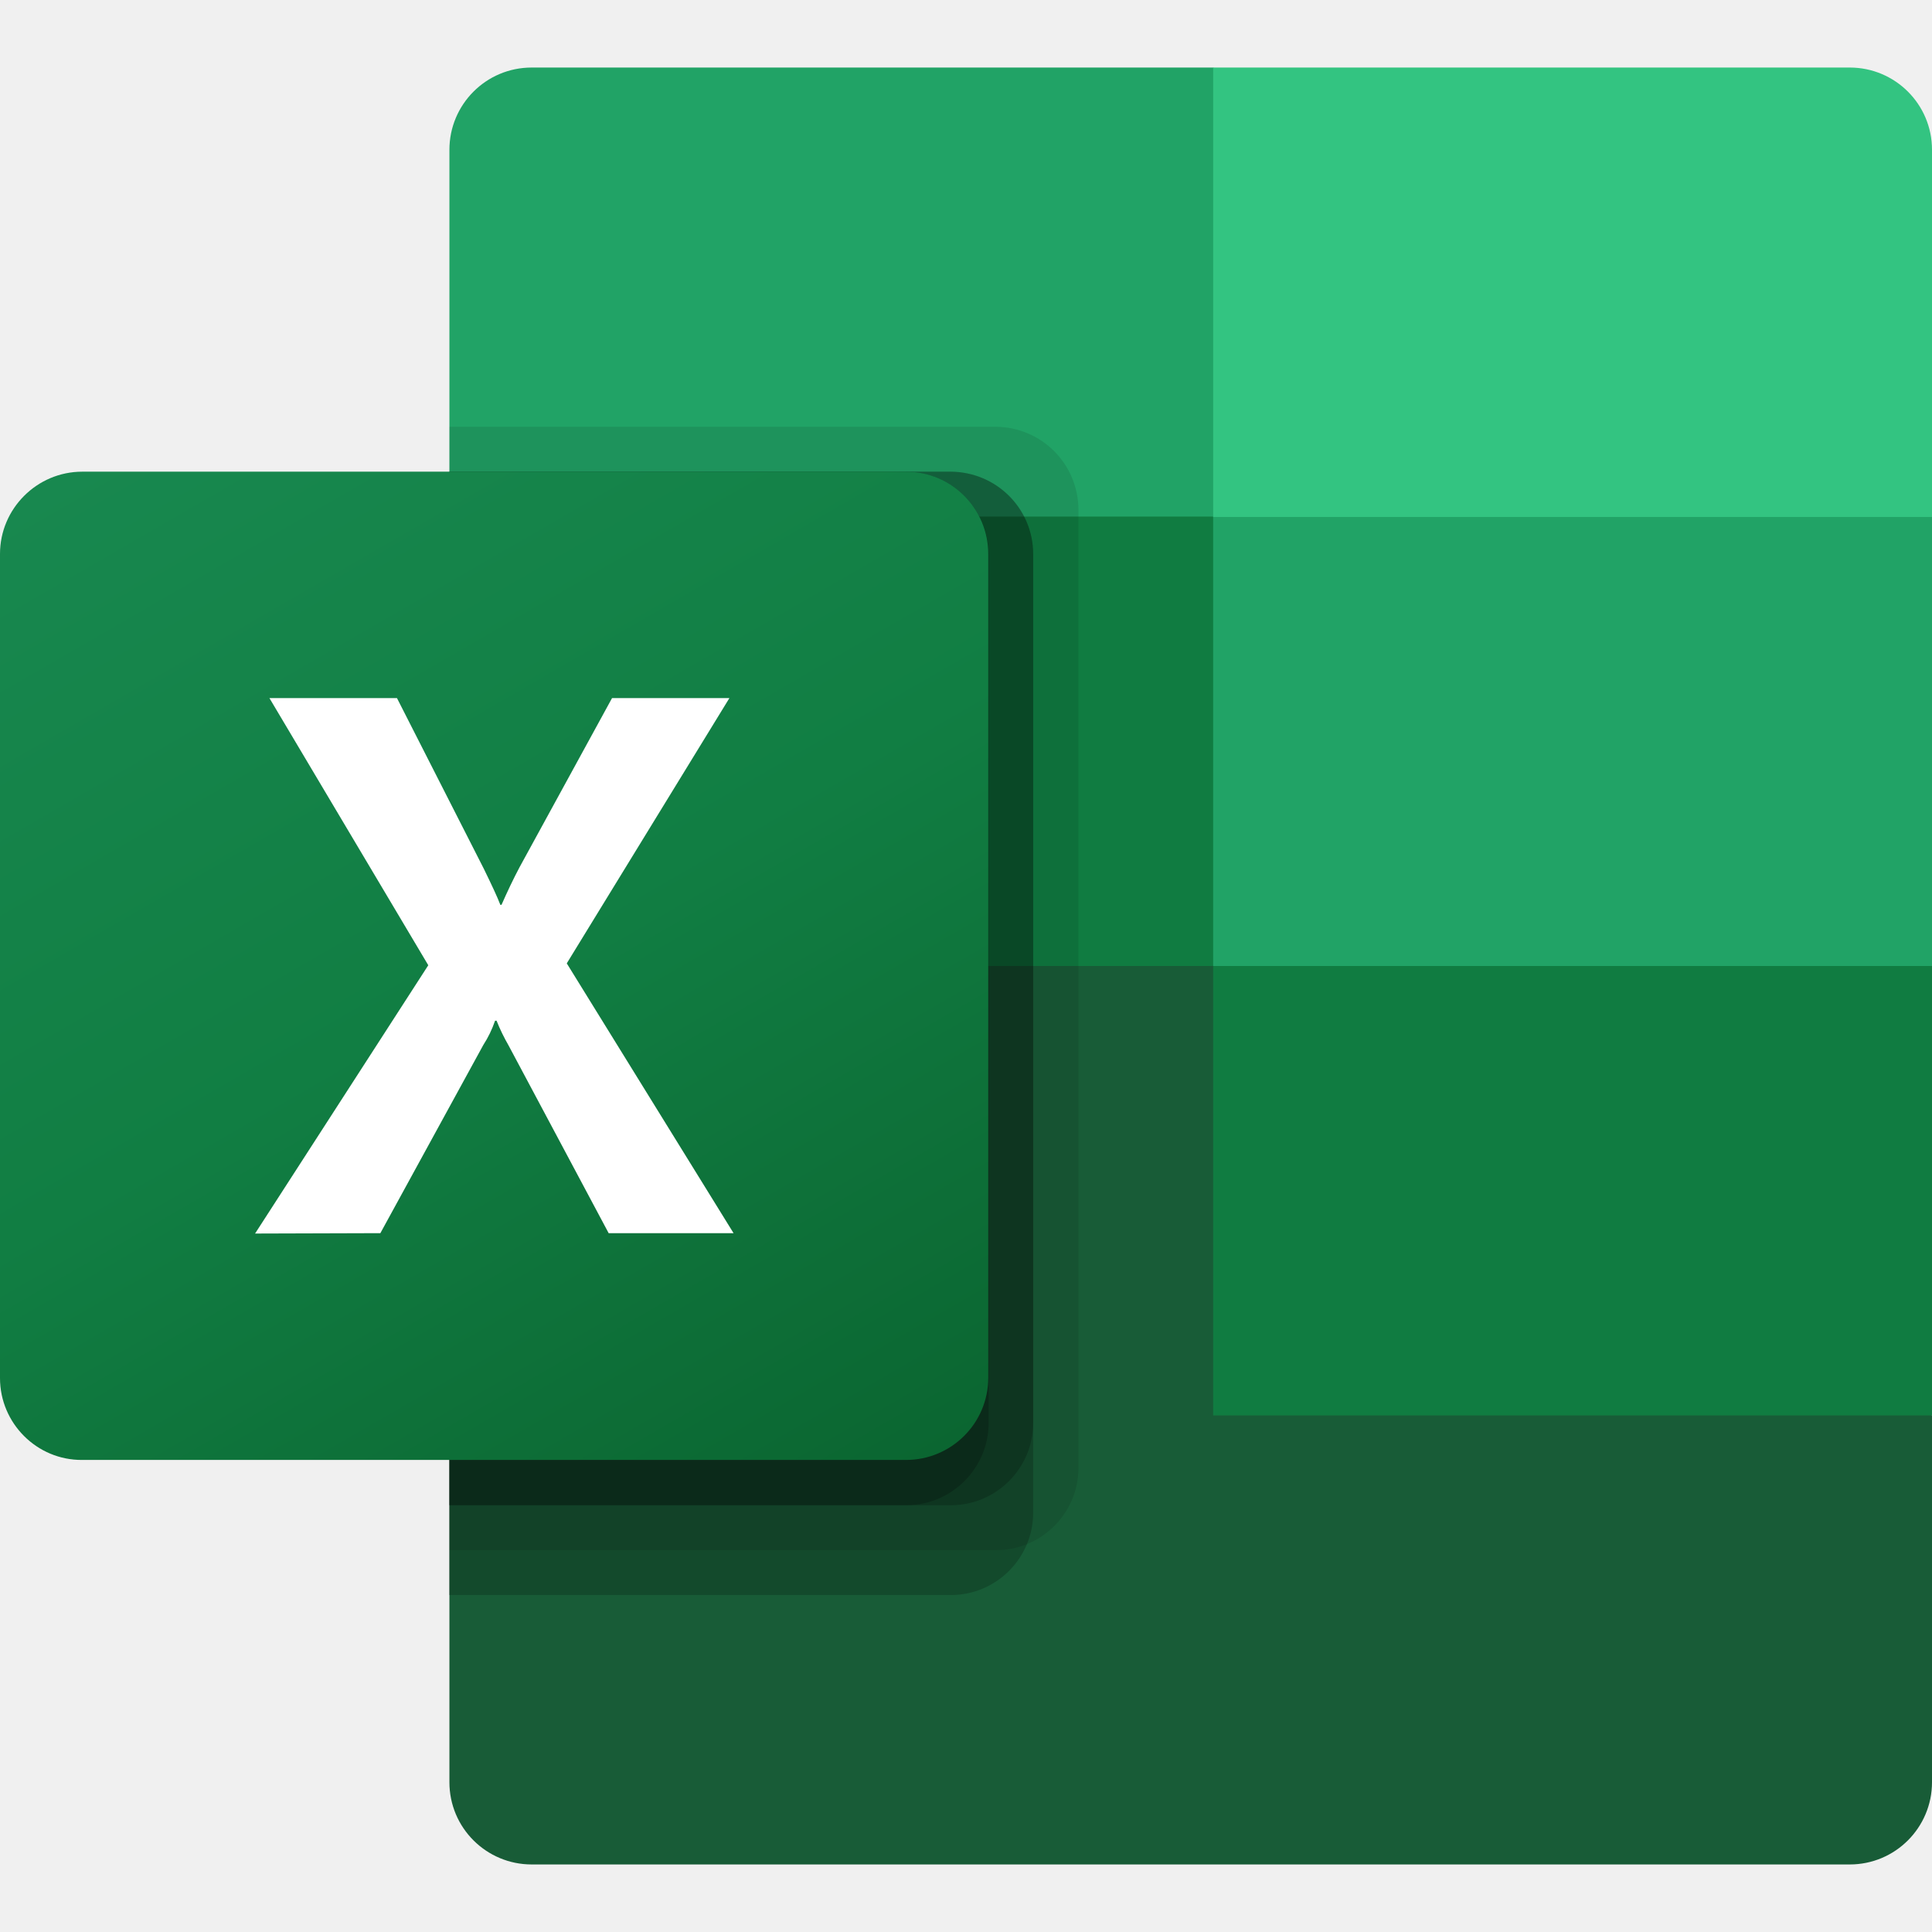
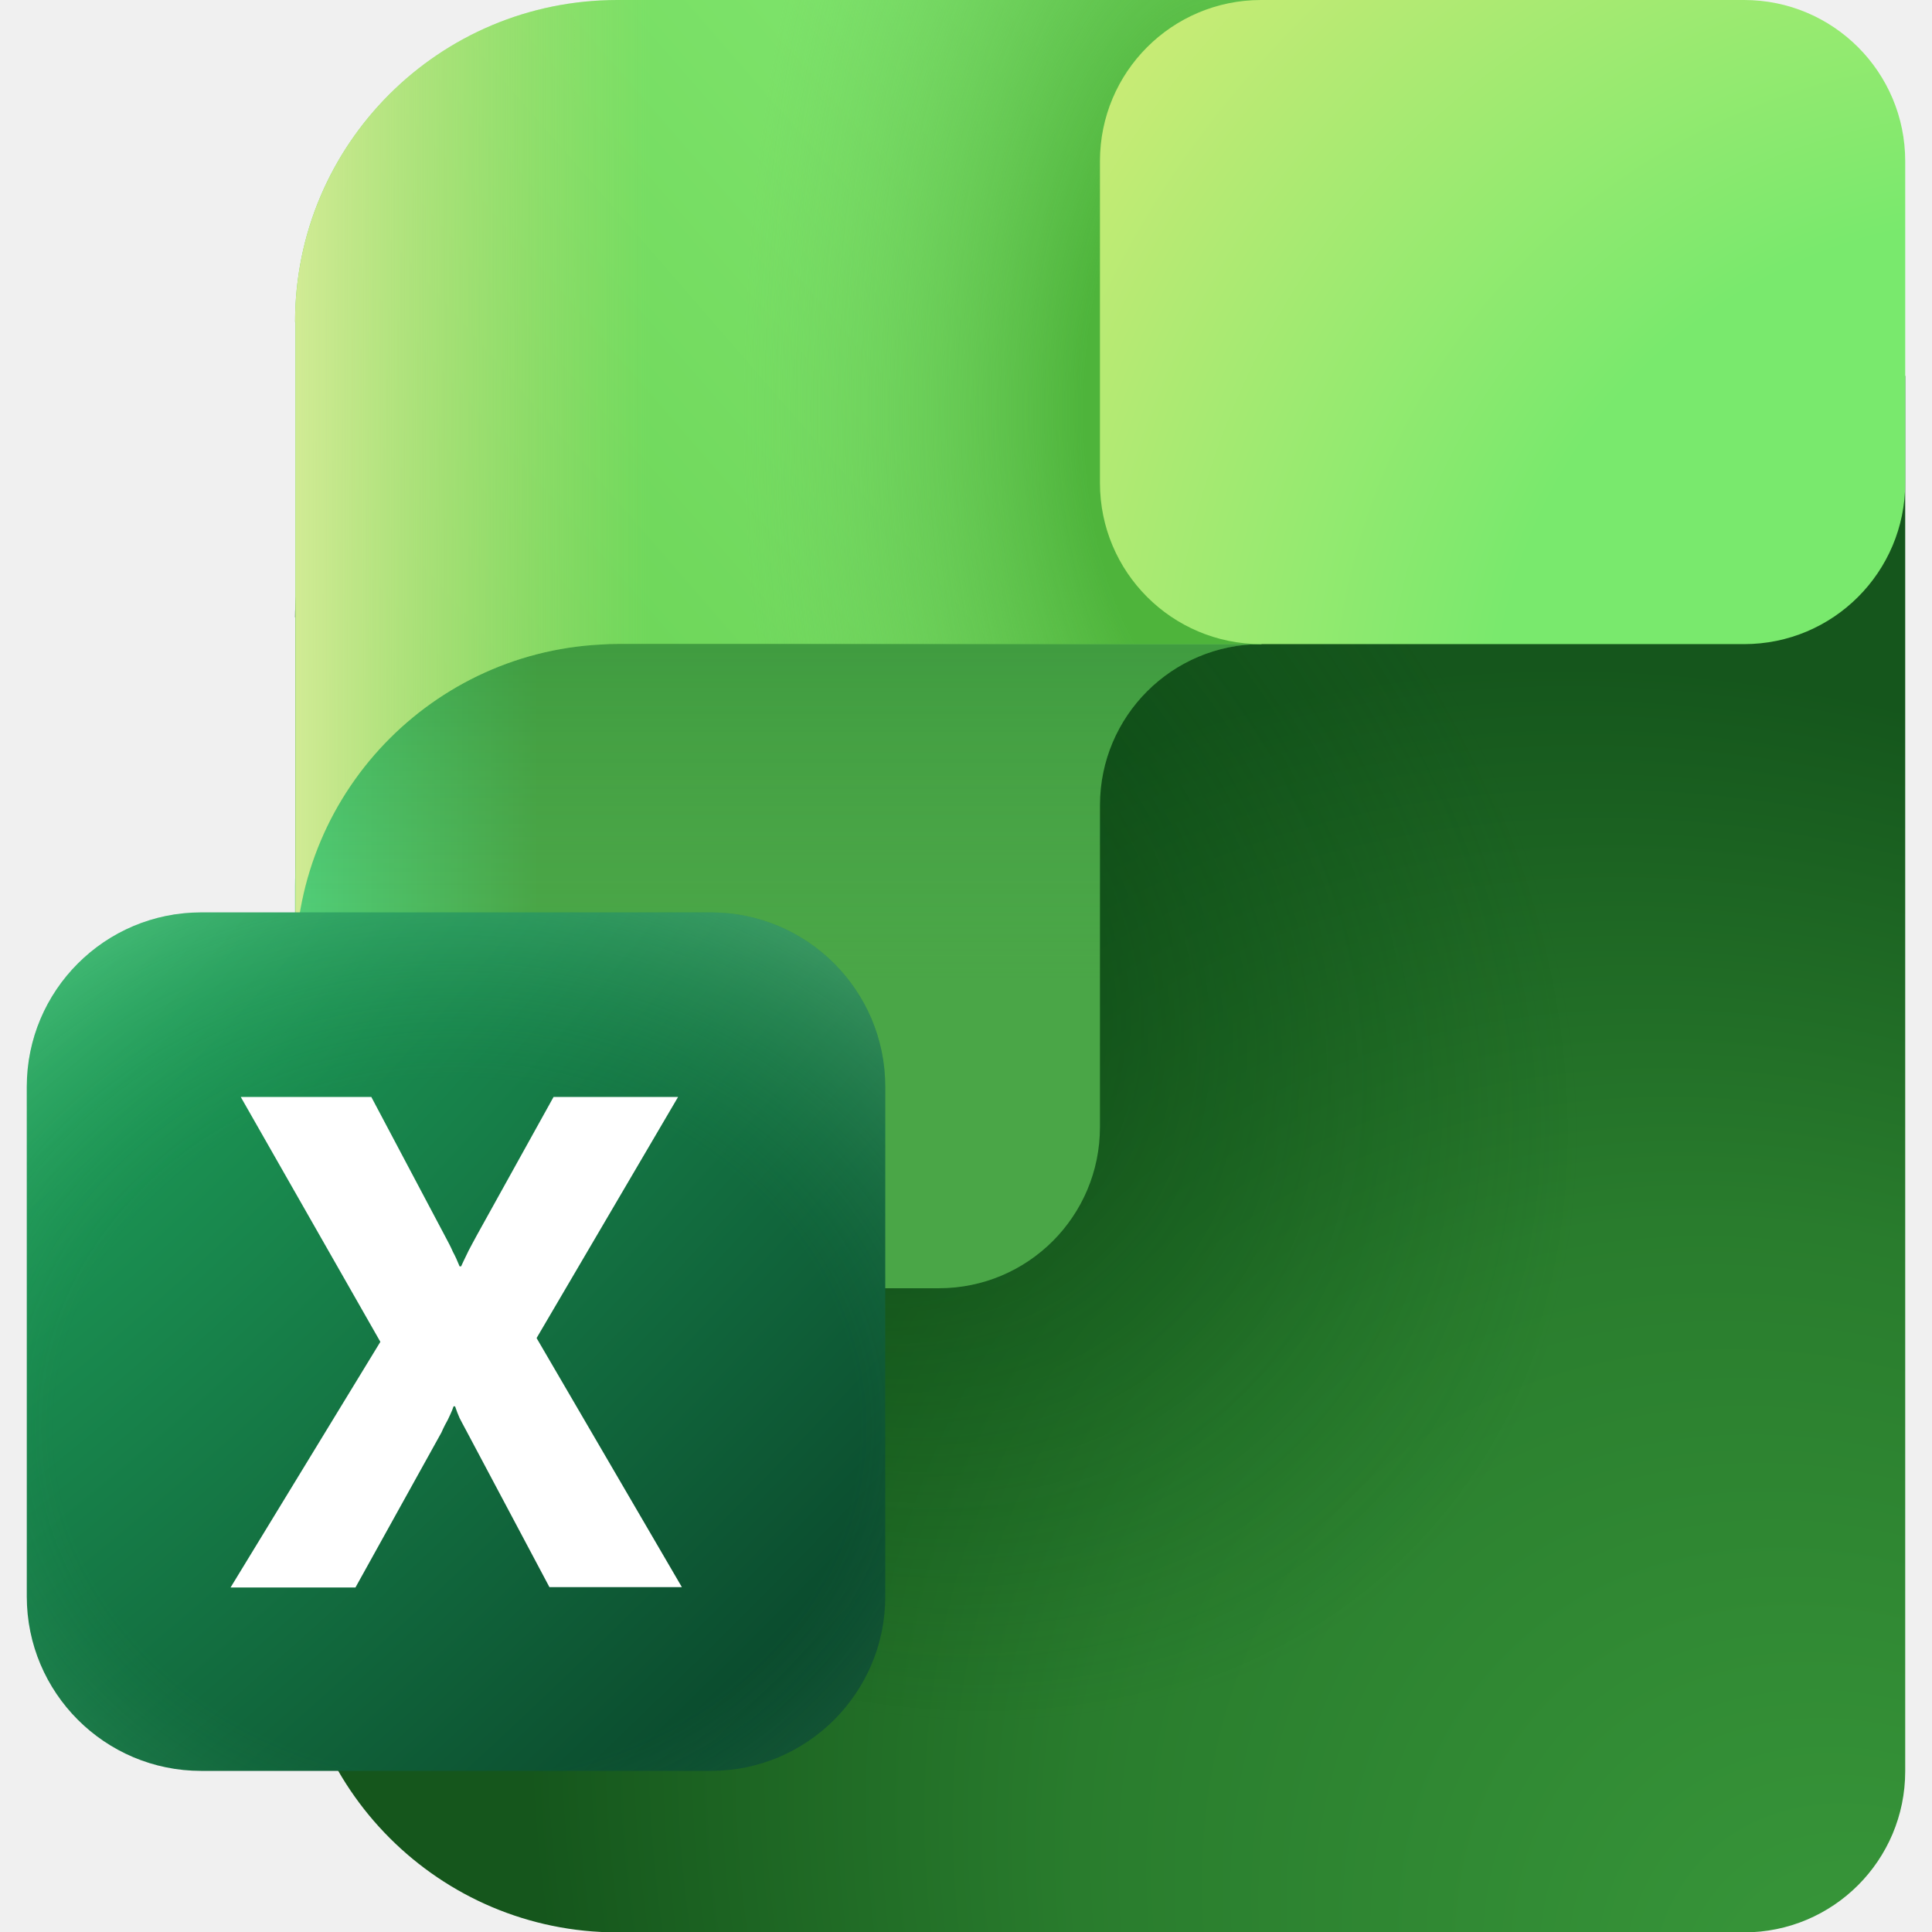
- <svg xmlns="http://www.w3.org/2000/svg" xml:space="preserve" id="microsoft-excel_svg__Livello_1" x="0" y="0" version="1.1" viewBox="0 0 512 512">
-   <style>.microsoft-excel_svg__st2{fill:#107c41}.microsoft-excel_svg__st4{opacity:.2;enable-background:new}</style>
-   <path d="m321.5 244.1-202.4-35.7v263.9c0 12.1 9.8 21.8 21.8 21.8h349.3c12.1 0 21.8-9.8 21.8-21.8v-97.2z" style="fill:#185c37" />
-   <path d="M321.5 17.9H140.9c-12.1 0-21.8 9.8-21.8 21.8v97.2L321.5 256l107.2 35.7L512 256V136.9z" style="fill:#21a366" />
-   <path d="M119.1 136.9h202.4V256H119.1z" class="microsoft-excel_svg__st2" />
-   <path d="M263.9 113.1H119.1v297.7H264c12 0 21.8-9.8 21.8-21.8V135c-.1-12.1-9.8-21.8-21.9-21.9" style="opacity:.1" />
-   <path d="M252 125H119v297.7h133c12 0 21.8-9.8 21.8-21.8v-254c0-12.1-9.7-21.8-21.8-21.9" class="microsoft-excel_svg__st4" />
-   <path d="M252 125H119v273.9h133c12 0 21.8-9.8 21.8-21.8V146.8c0-12-9.7-21.7-21.8-21.8" class="microsoft-excel_svg__st4" />
-   <path d="M240.1 125h-121v273.9h121.1c12 0 21.8-9.8 21.8-21.8V146.8c-.1-12-9.8-21.7-21.9-21.8" class="microsoft-excel_svg__st4" />
-   <linearGradient id="microsoft-excel_svg__SVGID_1_" x1="45.489" x2="216.395" y1="1746.036" y2="1450.033" gradientTransform="matrix(1 0 0 -1 0 1854)" gradientUnits="userSpaceOnUse">
-     <stop offset="0" style="stop-color:#18884f" />
-     <stop offset=".5" style="stop-color:#117e43" />
-     <stop offset="1" style="stop-color:#0b6631" />
+ <svg xmlns="http://www.w3.org/2000/svg" xml:space="preserve" viewBox="0 0 512 512">
+   <radialGradient id="microsoft-excel_svg__a" cx="-736.418" cy="787.398" r="14.222" gradientTransform="matrix(-28.3331 -29.8058 -23.1266 21.9839 -2150.282 -38713.25)" gradientUnits="userSpaceOnUse">
+     <stop offset=".065" style="stop-color:#379539" />
+     <stop offset=".422" style="stop-color:#297c2d" />
+     <stop offset=".703" style="stop-color:#15561c" />
+   </radialGradient>
+   <path d="M78.2 163.6c0-35.3 28.7-64 64-64h362.7v369.8c0 23.6-19.1 42.7-42.7 42.7H163.6c-47.1 0-85.3-38.2-85.3-85.3V163.6z" style="fill:url(#microsoft-excel_svg__a)" />
+   <radialGradient id="microsoft-excel_svg__b" cx="-762.747" cy="777.165" r="14.222" gradientTransform="matrix(-11.9791 -11.5798 -8.9593 9.2682 -1965.635 -15786.9)" gradientUnits="userSpaceOnUse">
+     <stop offset="0" style="stop-color:#073b10" />
+     <stop offset=".992" style="stop-color:#084a13;stop-opacity:0" />
+   </radialGradient>
+   <path d="M78.2 163.6c0-35.3 28.7-64 64-64h362.7v369.8c0 23.6-19.1 42.7-42.7 42.7H163.6c-47.1 0-85.3-38.2-85.3-85.3V163.6z" style="fill:url(#microsoft-excel_svg__b);fill-opacity:.7" />
+   <linearGradient id="microsoft-excel_svg__c" x1="78.222" x2="274.273" y1="215.335" y2="215.335" gradientTransform="matrix(1 0 0 -1 0 514)" gradientUnits="userSpaceOnUse">
+     <stop offset="0" style="stop-color:#52d17c" />
+     <stop offset=".329" style="stop-color:#4aa647" />
  </linearGradient>
-   <path d="M21.8 125h218.3c12.1 0 21.8 9.8 21.8 21.8v218.3c0 12.1-9.8 21.8-21.8 21.8H21.8C9.8 387 0 377.2 0 365.2V146.8c0-12 9.8-21.8 21.8-21.8" style="fill:url(#microsoft-excel_svg__SVGID_1_)" />
-   <path d="m67.6 326.9 45.9-71.1L71.4 185h33.8l23 45.2c2.1 4.3 3.6 7.5 4.4 9.6h.3c1.5-3.4 3.1-6.8 4.8-10l24.5-44.8h31.1l-43.1 70.3 44.2 71.5h-33.1l-26.5-49.7c-1.2-2.1-2.3-4.3-3.2-6.6h-.4c-.8 2.3-1.8 4.4-3.1 6.4l-27.3 49.9z" style="fill:#fff" />
-   <path d="M490.2 17.9H321.5V137H512V39.7c0-12.1-9.8-21.8-21.8-21.8" style="fill:#33c481" />
-   <path d="M321.5 256H512v119.1H321.5z" class="microsoft-excel_svg__st2" />
+   <path d="M78.2 234.7c0-35.3 28.7-64 64-64h192c-23.6 0-42.7 19.1-42.7 42.7v85.3c0 23.6-19.1 42.7-42.7 42.7h-85.3c-47.1 0-85.3 38.2-85.3 85.3z" style="fill:url(#microsoft-excel_svg__c)" />
+   <linearGradient id="microsoft-excel_svg__d" x1="206.222" x2="206.222" y1="343.335" y2="165.517" gradientTransform="matrix(1 0 0 -1 0 514)" gradientUnits="userSpaceOnUse">
+     <stop offset="0" style="stop-color:#29852f" />
+     <stop offset=".5" style="stop-color:#4aa647;stop-opacity:0" />
+   </linearGradient>
+   <path d="M78.2 234.7c0-35.3 28.7-64 64-64h192c-23.6 0-42.7 19.1-42.7 42.7v85.3c0 23.6-19.1 42.7-42.7 42.7h-85.3c-47.1 0-85.3 38.2-85.3 85.3z" style="fill:url(#microsoft-excel_svg__d);fill-opacity:.3" />
+   <linearGradient id="microsoft-excel_svg__e" x1="89.567" x2="326.102" y1="304.297" y2="509.448" gradientTransform="matrix(1 0 0 -1 0 514)" gradientUnits="userSpaceOnUse">
+     <stop offset="0" style="stop-color:#66d052" />
+     <stop offset="1" style="stop-color:#85e972" />
+   </linearGradient>
+   <path d="M78.2 85.3C78.2 38.2 116.4 0 163.6 0h170.7v170.7H163.6c-47.1 0-85.3 38.2-85.3 85.3V85.3z" style="fill:url(#microsoft-excel_svg__e)" />
+   <radialGradient id="microsoft-excel_svg__f" cx="-814.063" cy="816.814" r="14.222" gradientTransform="matrix(-9.0188 0 0 19.094 -7016.886 -15487.255)" gradientUnits="userSpaceOnUse">
+     <stop offset=".292" style="stop-color:#4eb43b" />
+     <stop offset="1" style="stop-color:#72cc61;stop-opacity:0" />
+   </radialGradient>
+   <path d="M78.2 85.3C78.2 38.2 116.4 0 163.6 0h170.7v170.7H163.6c-47.1 0-85.3 38.2-85.3 85.3V85.3z" style="fill:url(#microsoft-excel_svg__f)" />
+   <linearGradient id="microsoft-excel_svg__g" x1="193.631" x2="78.222" y1="386" y2="386" gradientTransform="matrix(1 0 0 -1 0 514)" gradientUnits="userSpaceOnUse">
+     <stop offset=".184" style="stop-color:#c0e075;stop-opacity:0" />
+     <stop offset="1" style="stop-color:#d1eb95" />
+   </linearGradient>
+   <path d="M78.2 85.3C78.2 38.2 116.4 0 163.6 0h170.7v170.7H163.6c-47.1 0-85.3 38.2-85.3 85.3V85.3z" style="fill:url(#microsoft-excel_svg__g)" />
+   <radialGradient id="microsoft-excel_svg__h" cx="-758.923" cy="815.212" r="14.222" gradientTransform="matrix(-16.9109 -13.6794 13.6413 -16.8638 -23422.59 3560.523)" gradientUnits="userSpaceOnUse">
+     <stop offset=".44" style="stop-color:#79e96d" />
+     <stop offset="1" style="stop-color:#d0eb76" />
+   </radialGradient>
+   <path d="M462.2 0h-128c-23.6 0-42.7 19.1-42.7 42.7V128c0 23.6 19.1 42.7 42.7 42.7h128c23.6 0 42.7-19.1 42.7-42.7V42.7c0-23.6-19.1-42.7-42.7-42.7" style="fill:url(#microsoft-excel_svg__h)" />
+   <radialGradient id="microsoft-excel_svg__i" cx="-665.253" cy="799.243" r="14.222" gradientTransform="matrix(16 16 45.5476 -45.5476 -25752.482 47289.465)" gradientUnits="userSpaceOnUse">
+     <stop offset="0" style="stop-color:#20a85e" />
+     <stop offset=".944" style="stop-color:#09442a" />
+   </radialGradient>
+   <path d="M53.3 241.8h135.1c25.5 0 46.2 20.7 46.2 46.2v135.1c0 25.5-20.7 46.2-46.2 46.2H53.3c-25.5 0-46.2-20.7-46.2-46.2V288c0-25.5 20.7-46.2 46.2-46.2" style="fill:url(#microsoft-excel_svg__i)" />
+   <radialGradient id="microsoft-excel_svg__j" cx="-646.865" cy="859.937" r="14.222" gradientTransform="matrix(0 11.2 12.9 0 -10972.3 7623.2)" gradientUnits="userSpaceOnUse">
+     <stop offset=".58" style="stop-color:#33a662;stop-opacity:0" />
+     <stop offset=".974" style="stop-color:#98f0b0" />
+   </radialGradient>
+   <path d="M53.3 241.8h135.1c25.5 0 46.2 20.7 46.2 46.2v135.1c0 25.5-20.7 46.2-46.2 46.2H53.3c-25.5 0-46.2-20.7-46.2-46.2V288c0-25.5 20.7-46.2 46.2-46.2" style="fill:url(#microsoft-excel_svg__j);fill-opacity:.3" />
+   <path d="M180.7 420.6h-35.1l-22-41.4c-.8-1.5-1.4-2.6-1.8-3.4-.4-.9-.8-1.9-1.2-3.1h-.4c-.5 1.5-1.1 2.6-1.5 3.5-.5.9-1.1 2-1.7 3.4l-22.8 41.1H61.1l39.7-65.1-37-64.9h34.6l19.6 37c.8 1.5 1.5 2.8 2 4q.9 1.65 1.8 3.9h.4c.8-1.8 1.5-3.1 2-4.2.5-1 1.3-2.4 2.2-4.1l20.3-36.6h33l-37.5 63.9z" style="fill:#fff" />
</svg>
